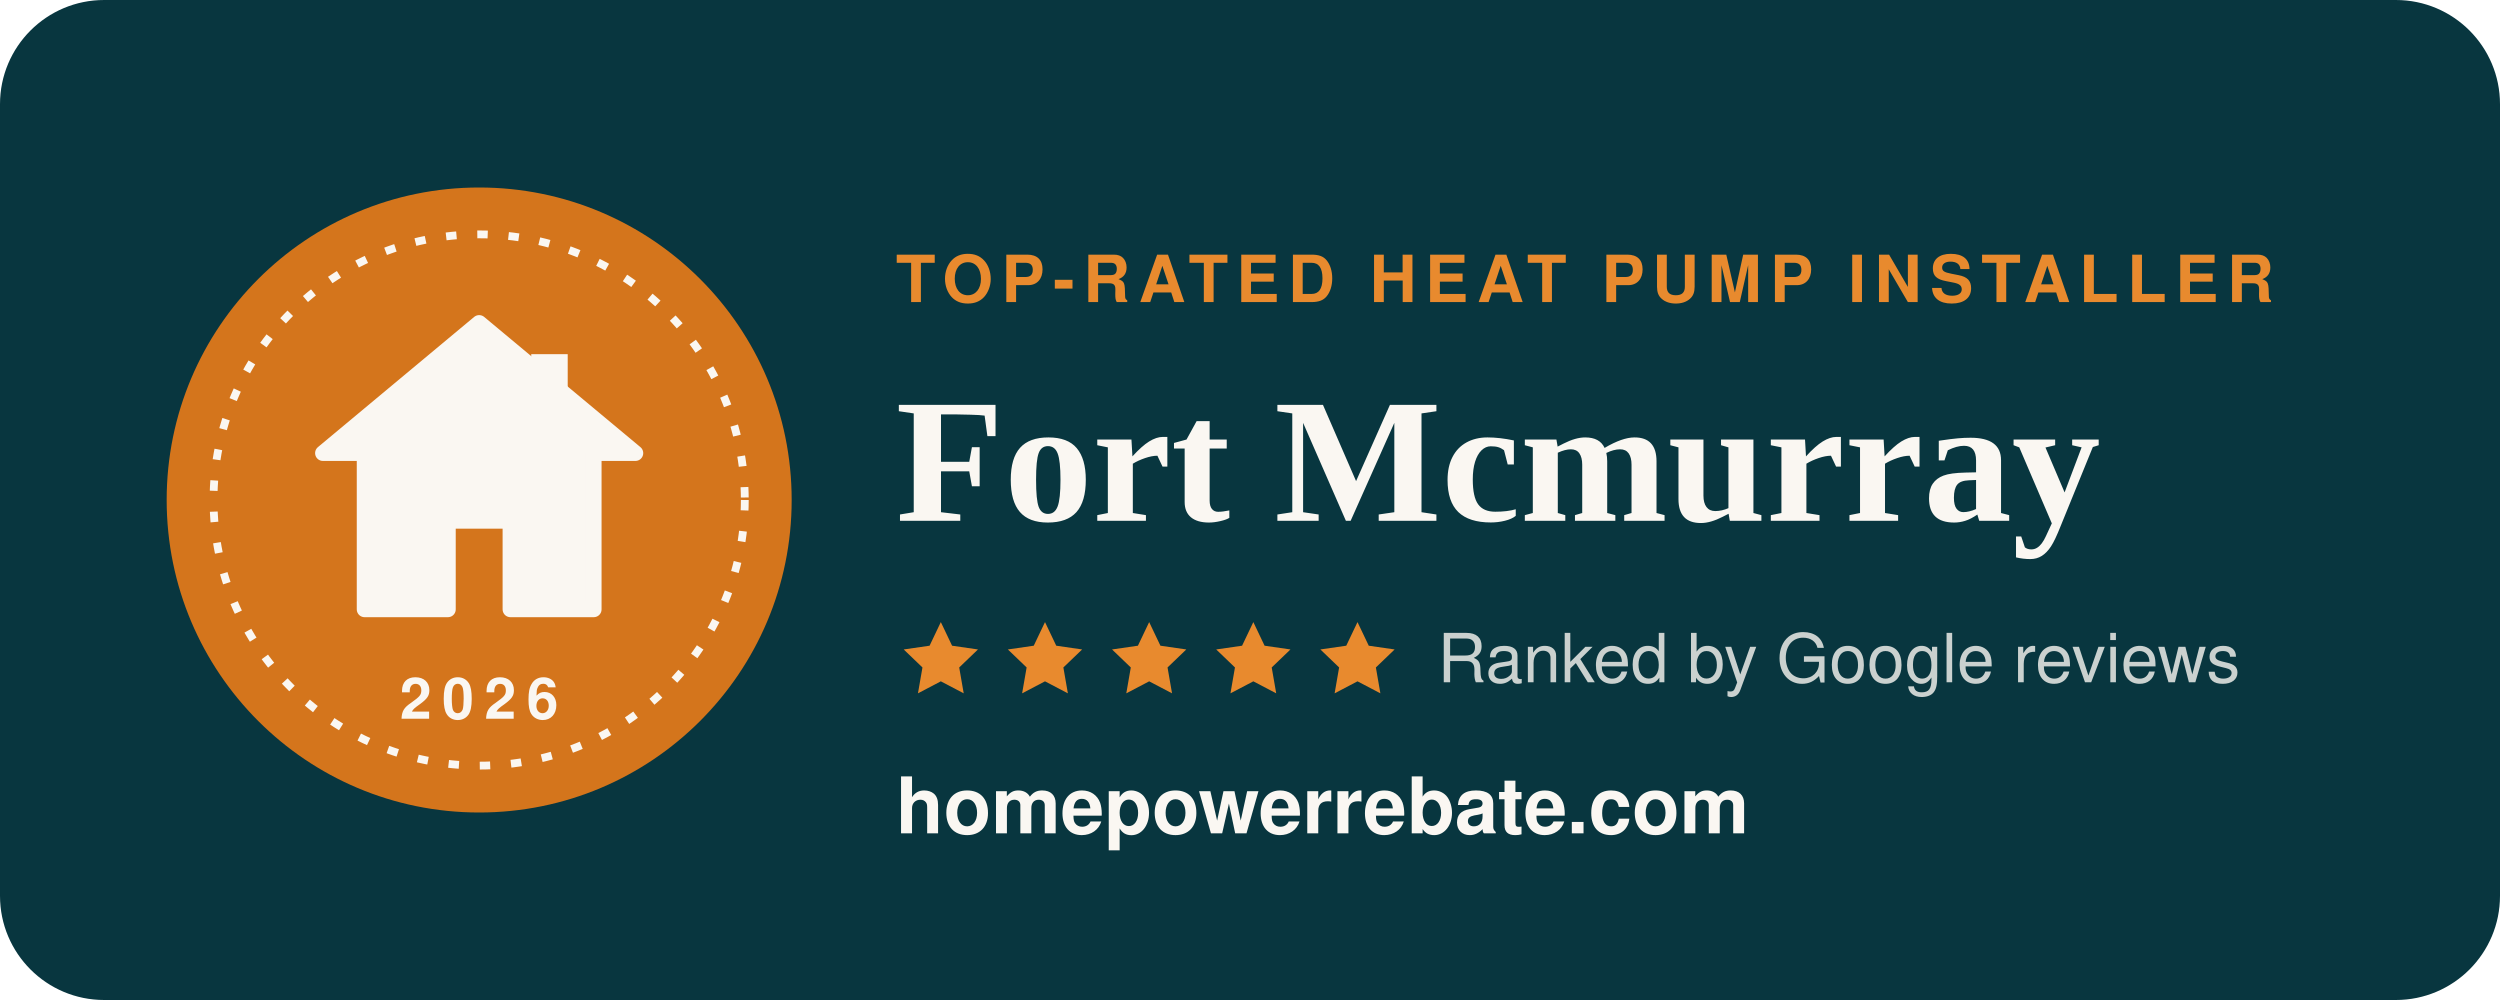
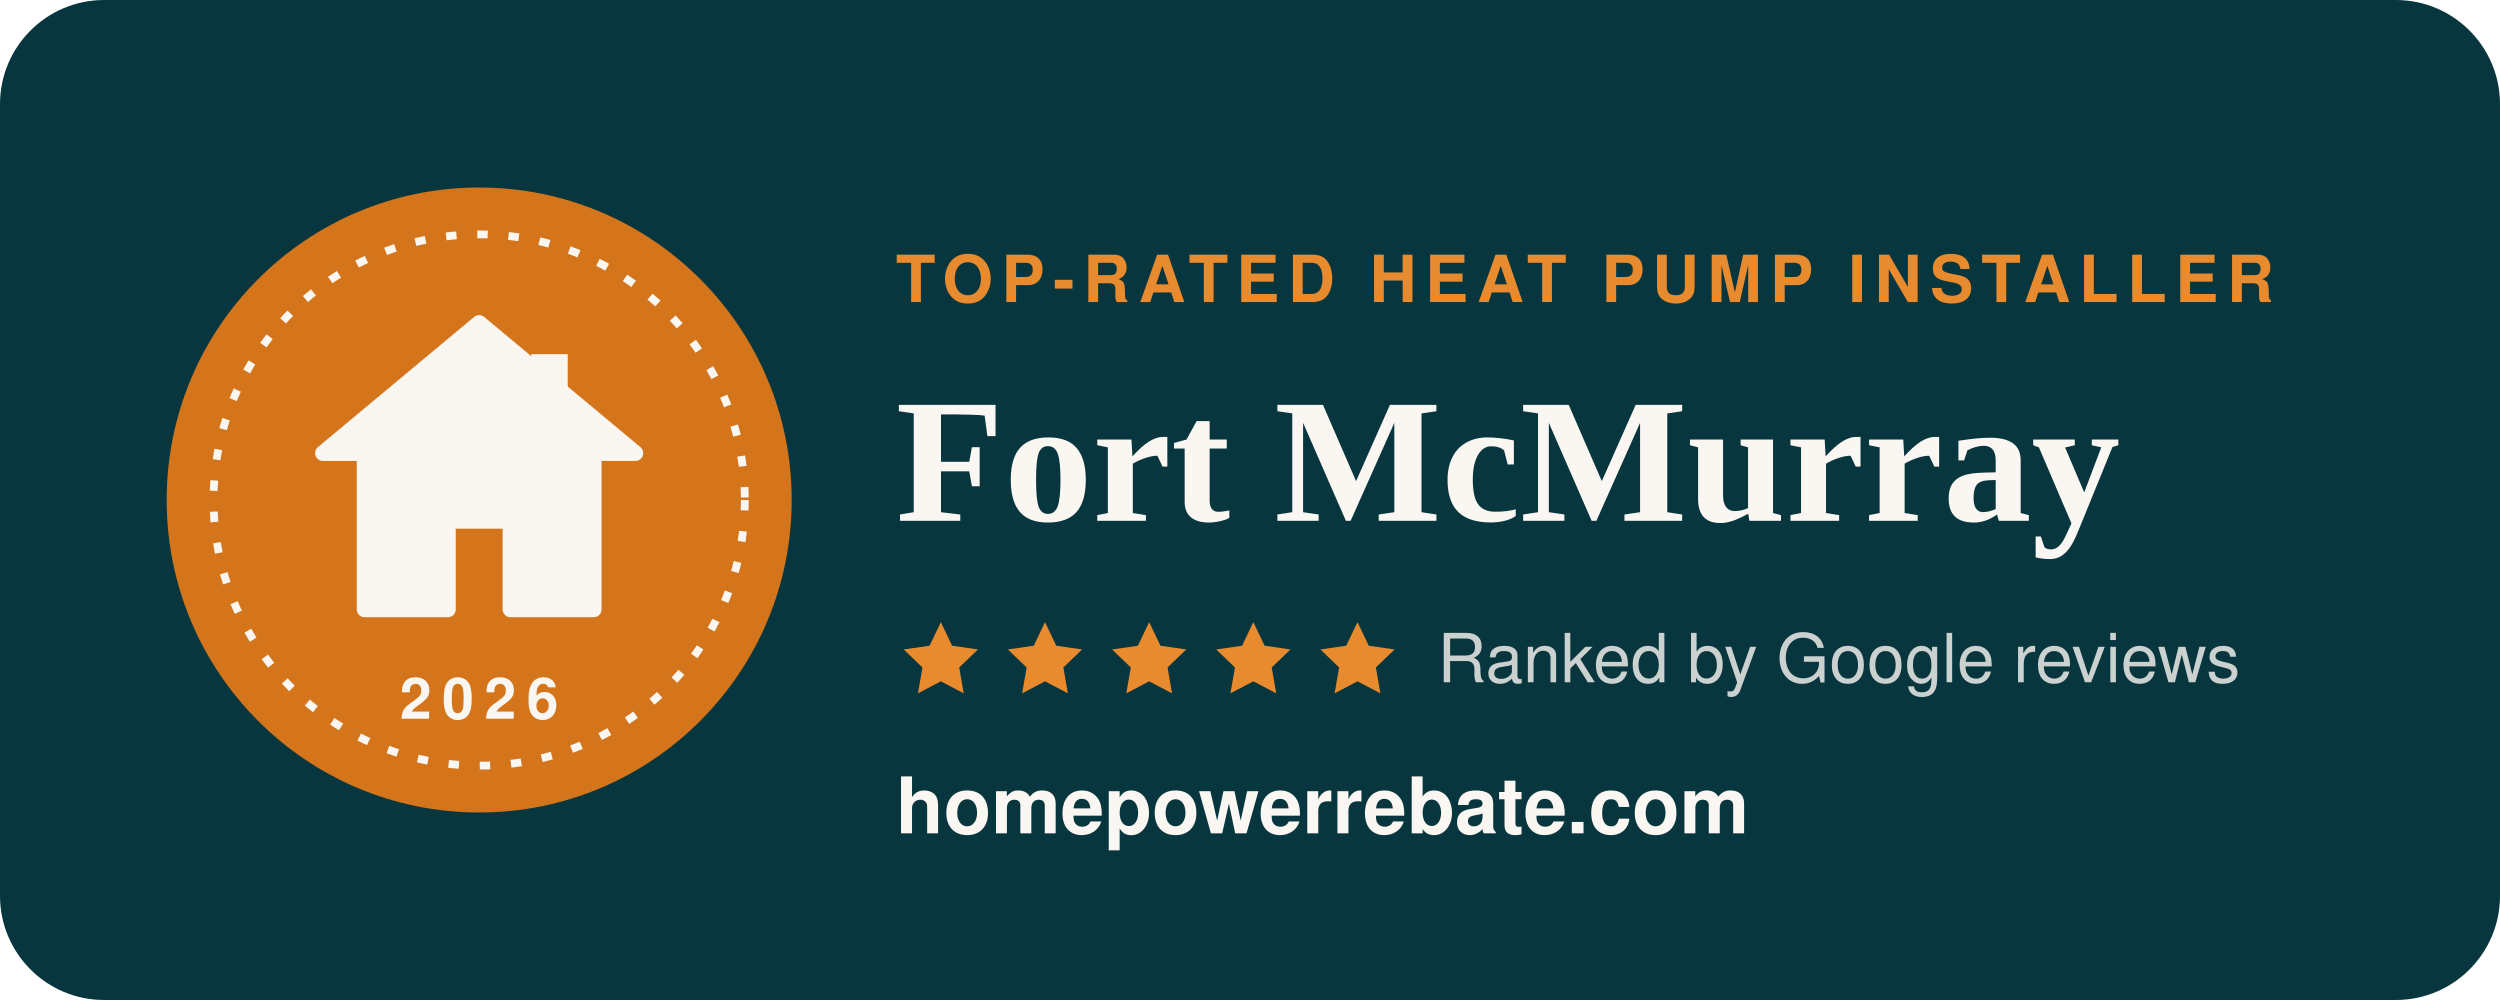
- <svg xmlns="http://www.w3.org/2000/svg" width="480" height="192" viewBox="0 0 480 192" role="img" aria-label="Top-rated heat pump installer in Fort Mcmurray, ranked by Google reviews - homepowerrebate.com">
+ <svg xmlns="http://www.w3.org/2000/svg" width="480" height="192" viewBox="0 0 480 192" role="img" aria-label="Top-rated heat pump installer in Fort McMurray, ranked by Google reviews - homepowerrebate.com">
  <rect width="480" height="192" rx="20" fill="#08363f" />
  <circle cx="92" cy="96" r="60" fill="#d4751c" />
  <circle cx="92" cy="96" r="51" fill="none" stroke="#faf7f2" stroke-width="1.5" stroke-dasharray="2 4" />
  <path d="M92 62L62 87h8v30h16V100h12v17h16V87h8z" fill="#faf7f2" stroke="#faf7f2" stroke-width="3" stroke-linejoin="round" />
  <rect x="102" y="68" width="7" height="12" fill="#faf7f2" />
  <text x="92" y="138" text-anchor="middle" font-family="Helvetica,Arial,sans-serif" font-size="11" font-weight="700" letter-spacing="2" fill="#faf7f2">2026</text>
  <text x="172" y="58" font-family="Helvetica,Arial,sans-serif" font-size="12.5" font-weight="700" letter-spacing="1.6" fill="#e88a2e">TOP-RATED HEAT PUMP INSTALLER</text>
-   <text x="172" y="100" font-family="Georgia,'Times New Roman',serif" font-size="34" font-weight="700" fill="#faf7f2">Fort Mcmurray</text>
+   <text x="172" y="100" font-family="Georgia,'Times New Roman',serif" font-size="34" font-weight="700" fill="#faf7f2">Fort McMurray</text>
  <path transform="translate(172 118) scale(0.72)" d="M12 2l3 6.3 6.9 1-5 4.8 1.2 6.9L12 17.8 5.9 21l1.2-6.9-5-4.8 6.9-1z" fill="#e88a2e" />
  <path transform="translate(192 118) scale(0.72)" d="M12 2l3 6.3 6.9 1-5 4.8 1.2 6.9L12 17.8 5.9 21l1.2-6.9-5-4.8 6.9-1z" fill="#e88a2e" />
  <path transform="translate(212 118) scale(0.72)" d="M12 2l3 6.3 6.9 1-5 4.8 1.2 6.9L12 17.8 5.9 21l1.2-6.9-5-4.8 6.9-1z" fill="#e88a2e" />
  <path transform="translate(232 118) scale(0.72)" d="M12 2l3 6.3 6.9 1-5 4.8 1.2 6.9L12 17.8 5.9 21l1.2-6.9-5-4.8 6.9-1z" fill="#e88a2e" />
  <path transform="translate(252 118) scale(0.72)" d="M12 2l3 6.3 6.9 1-5 4.8 1.2 6.9L12 17.8 5.9 21l1.2-6.9-5-4.8 6.9-1z" fill="#e88a2e" />
  <text x="276" y="131" font-family="Helvetica,Arial,sans-serif" font-size="13" fill="#faf7f2" fill-opacity="0.8">Ranked by Google reviews</text>
  <text x="172" y="160" font-family="Helvetica,Arial,sans-serif" font-size="15" font-weight="700" fill="#faf7f2">homepowerrebate.com</text>
</svg>
